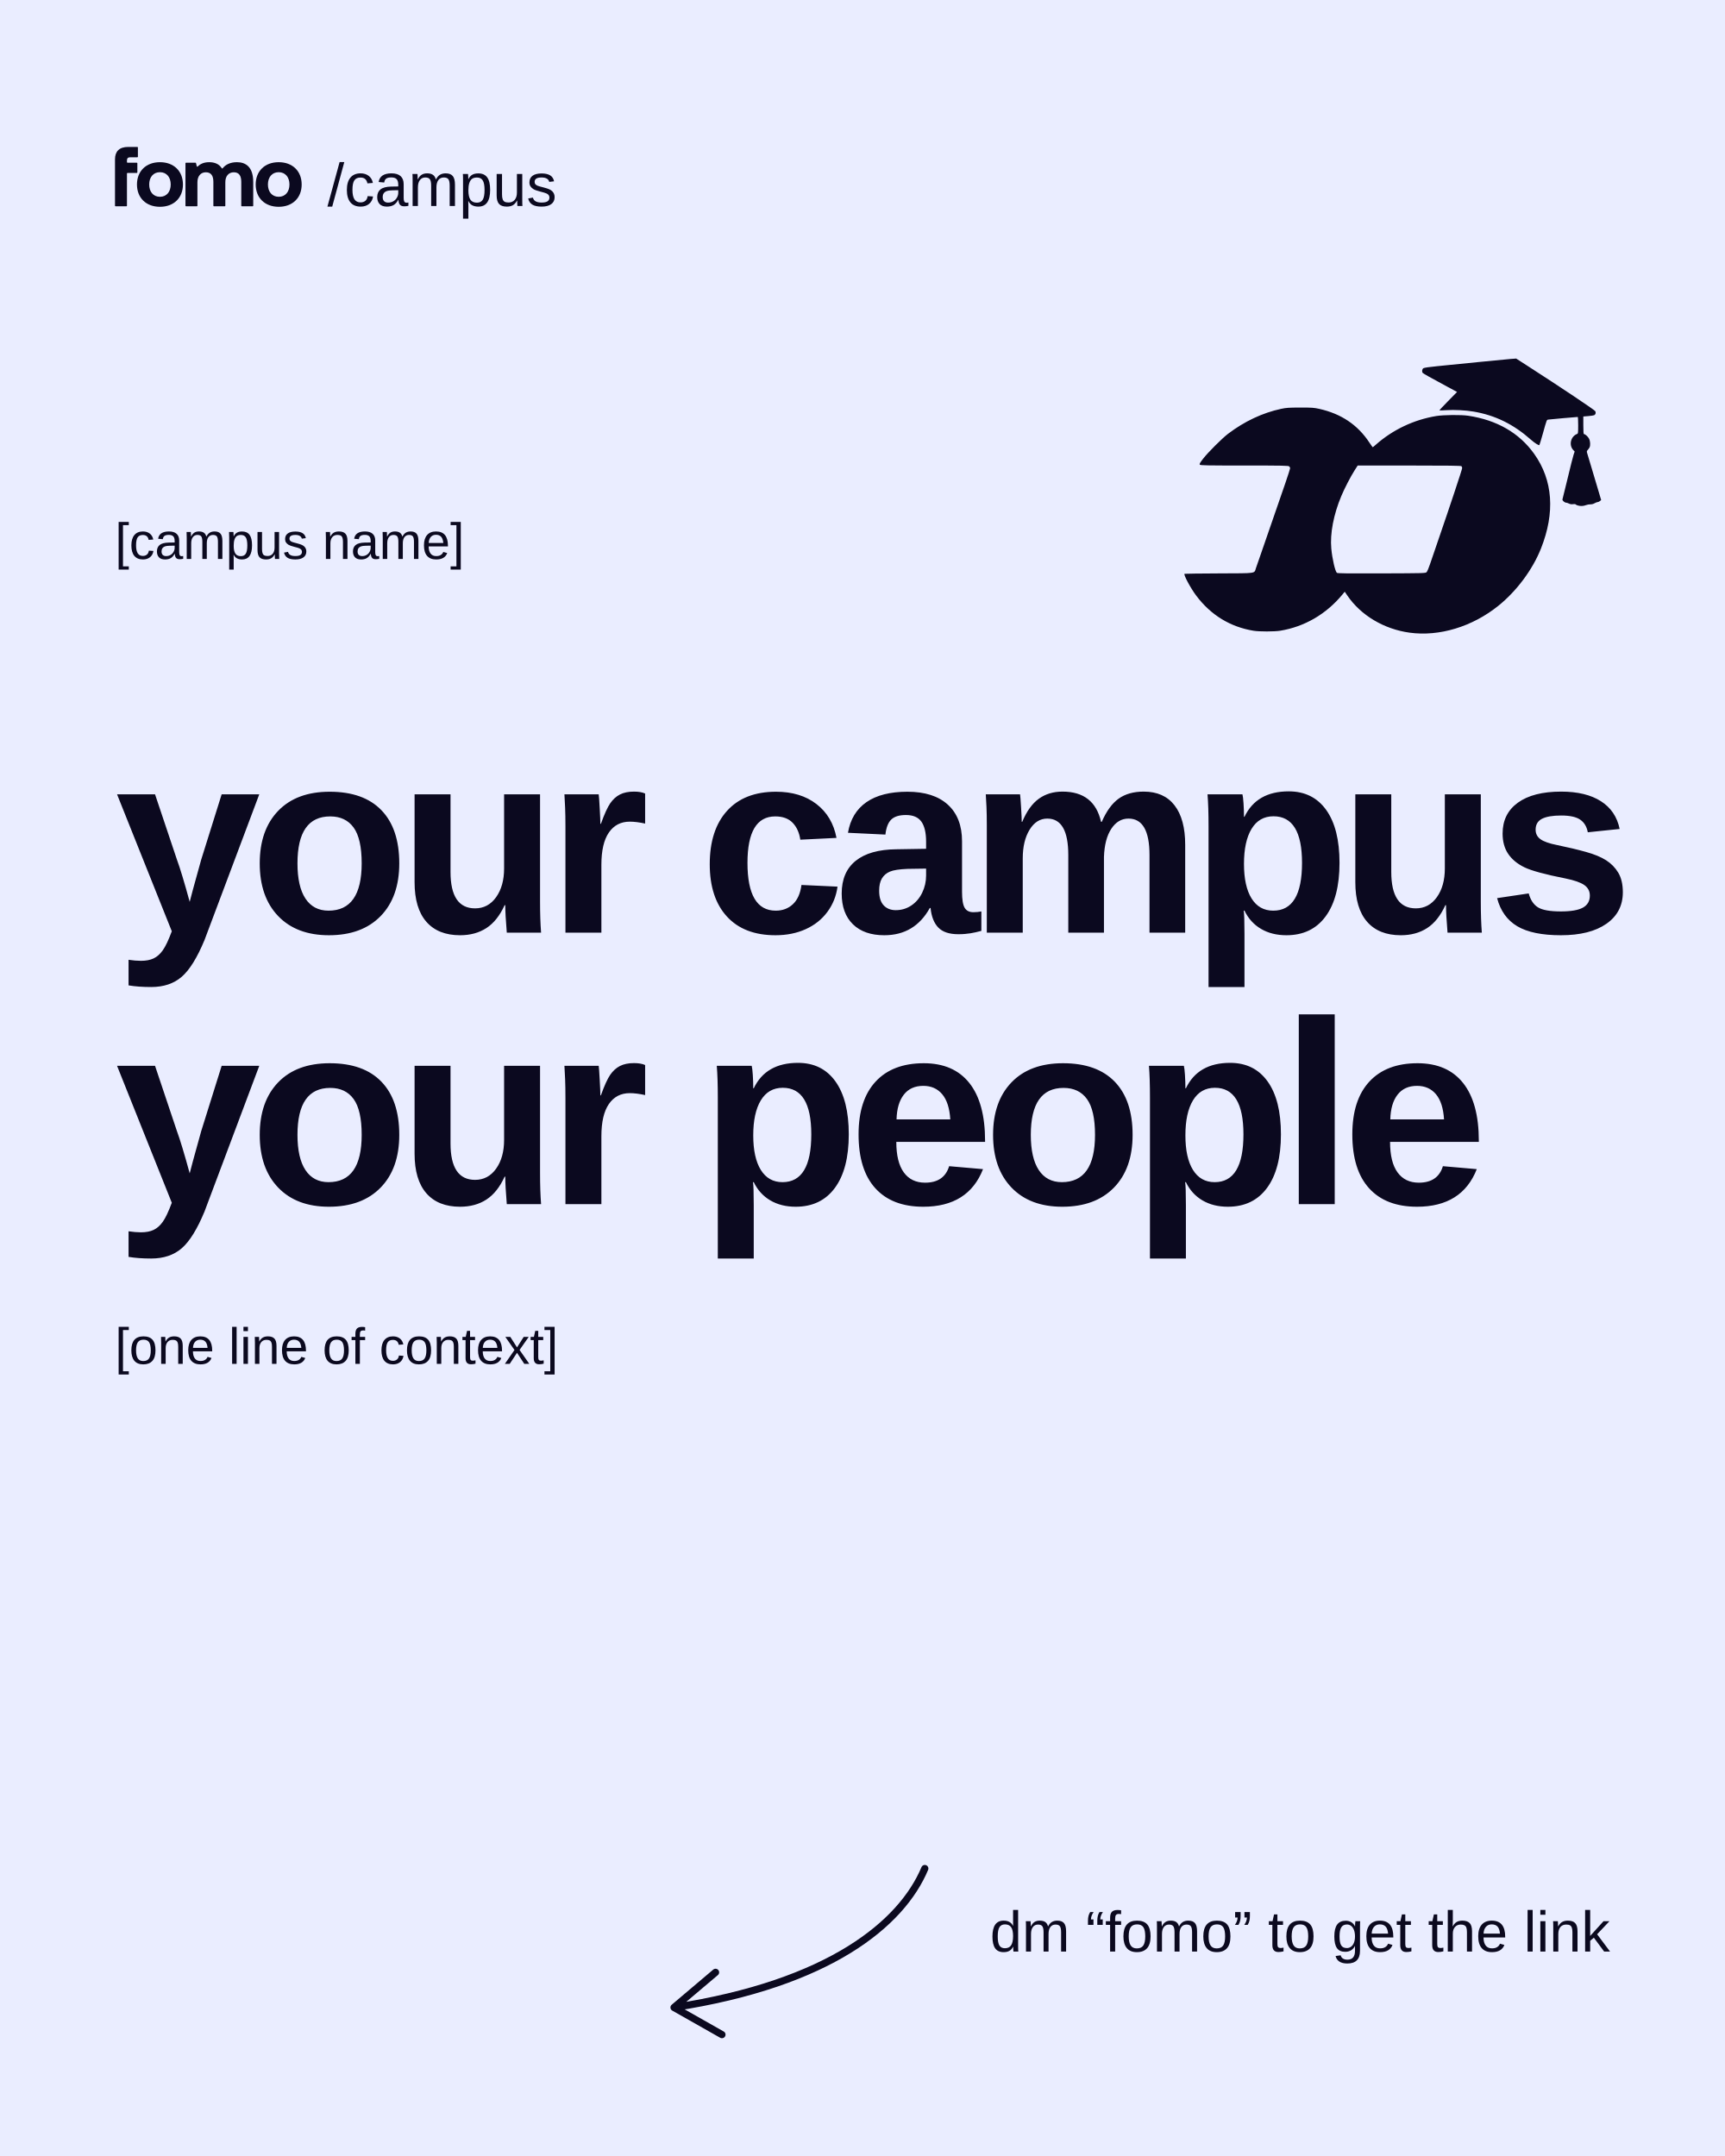
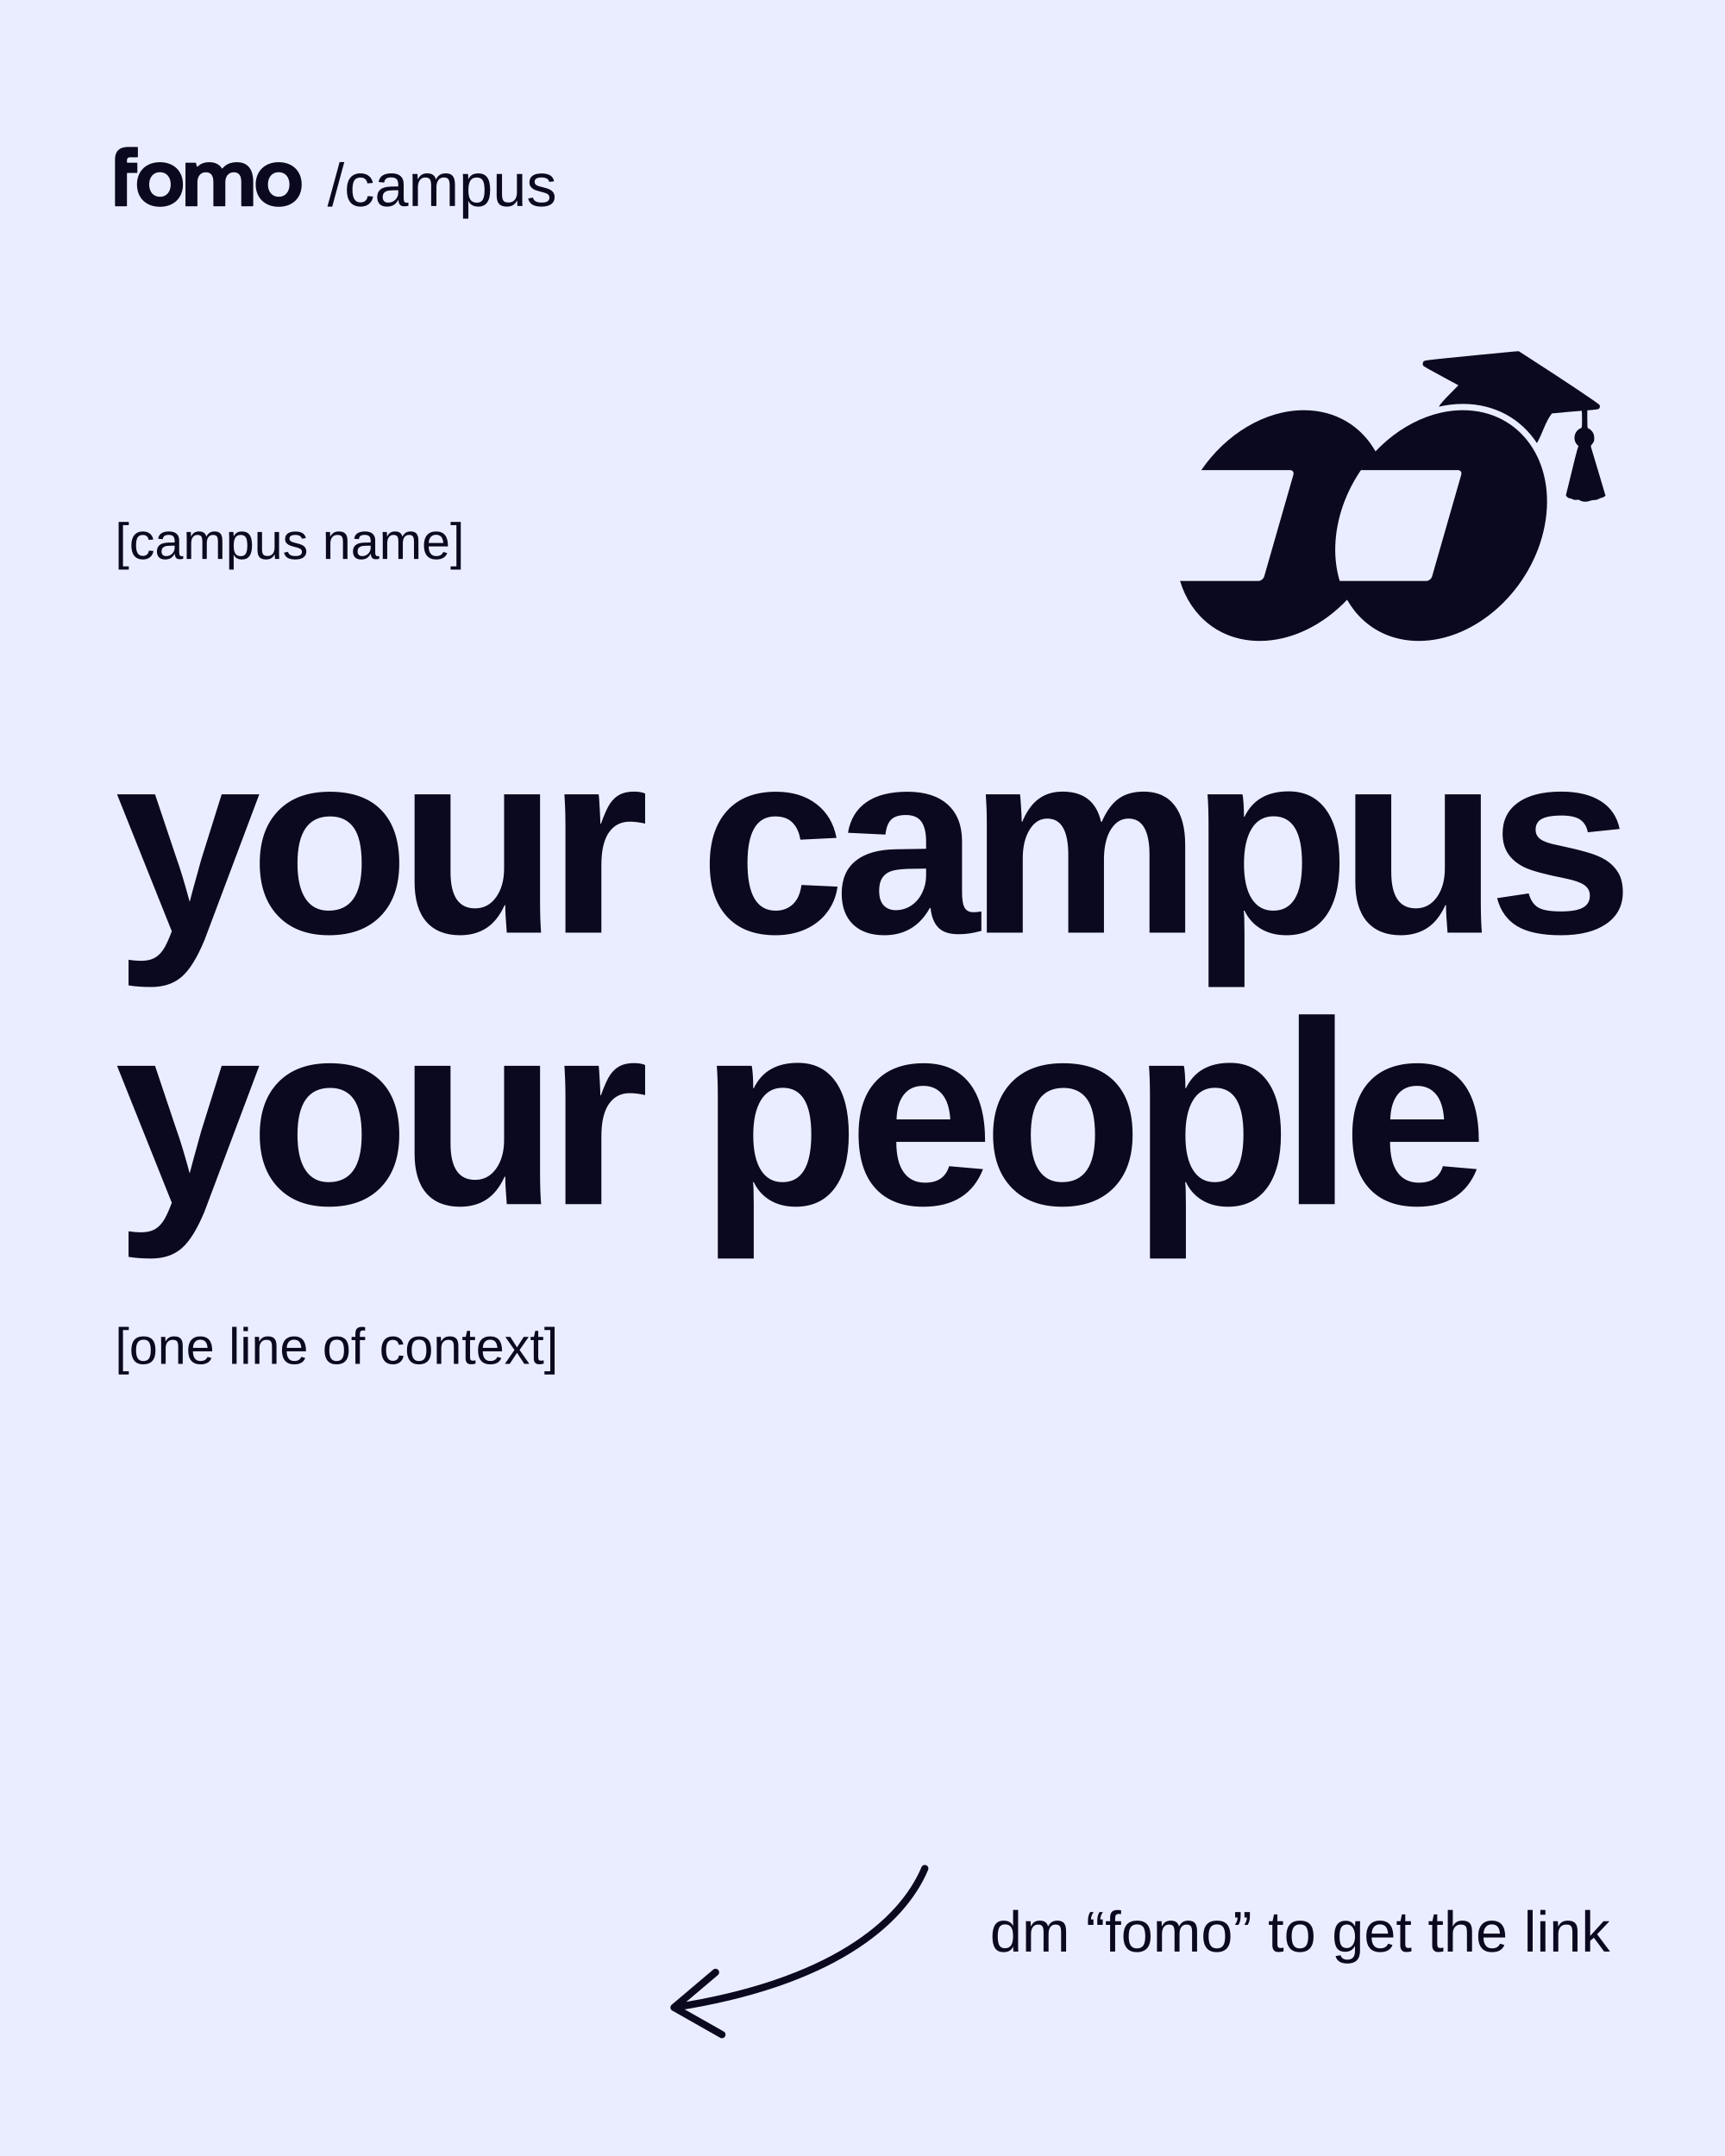
<svg xmlns="http://www.w3.org/2000/svg" xmlns:xlink="http://www.w3.org/1999/xlink" width="1080" height="1350" viewBox="0 0 1080 1350" role="img" aria-labelledby="title description">
  <defs>
    <style>text{font-family:Aeonik,Arial,sans-serif} .headline{font-size:164px;font-weight:700;letter-spacing:-7px} .label{font-size:32px;font-weight:500} .context{font-size:32px;font-weight:400}</style>
-     <symbol id="fomo-campus-mark" viewBox="0 0 620 415">
-       <g fill="currentColor" fill-rule="evenodd" transform="translate(-240.190 -291.993) scale(0.815589)">
-         <path d="M704.000,851.489 C659.298,845.350 618.849,821.276 595.279,786.779 L590.531,779.831 L586.540,784.665 C558.138,819.063 520.232,841.118 477.500,848.109 C467.438,849.755 440.897,849.775 431.000,848.144 C390.066,841.399 356.287,820.720 330.727,786.759 C320.650,773.369 307.823,749.353 310.282,748.480 C310.952,748.242 338.147,747.924 370.715,747.774 C437.969,747.463 431.842,748.359 435.217,738.339 C436.299,735.128 440.265,723.725 444.030,713.000 C452.124,689.943 474.687,624.651 486.579,589.869 C491.210,576.322 495.000,564.542 495.000,563.691 C495.000,562.839 494.293,561.436 493.429,560.571 C492.027,559.170 483.541,559.000 415.051,559.000 C348.565,559.000 338.080,558.802 337.020,557.524 C336.010,556.307 336.975,554.517 342.549,547.274 C351.040,536.242 375.944,511.356 386.500,503.355 C415.124,481.659 446.747,466.787 479.000,459.852 C488.127,457.890 492.509,457.588 512.500,457.547 C533.032,457.505 536.614,457.749 545.881,459.824 C584.401,468.449 613.143,487.752 633.619,518.750 C636.617,523.288 639.264,527.000 639.501,527.000 C639.739,527.000 642.144,525.037 644.846,522.637 C674.311,496.467 711.276,478.895 750.500,472.411 C763.328,470.290 794.041,469.982 806.500,471.849 C856.836,479.392 895.899,501.942 921.968,538.507 C954.832,584.602 958.909,641.335 933.881,704.280 C919.198,741.207 891.383,778.611 859.500,804.302 C813.865,841.075 756.010,858.632 704.000,851.489 Z M733.852,745.500 C734.901,744.400 737.568,738.100 739.778,731.500 C741.988,724.900 748.839,704.875 755.003,687.000 C774.125,631.539 796.000,565.624 796.000,563.462 C796.000,562.328 795.460,560.860 794.800,560.200 C793.884,559.284 772.221,559.000 703.396,559.000 L613.193,559.000 L607.900,567.250 C600.996,578.011 590.163,598.929 584.528,612.379 C570.986,644.701 564.625,678.053 567.010,704.228 C568.643,722.141 573.768,744.378 576.815,746.768 C578.095,747.772 594.392,747.980 655.188,747.768 C730.463,747.505 731.982,747.461 733.852,745.500 Z M998.299,628.894 C996.539,628.385 994.824,627.524 994.489,626.982 C994.146,626.428 992.190,626.266 990.022,626.612 C987.410,627.030 985.121,626.708 982.929,625.615 C981.149,624.727 978.923,624.000 977.981,624.000 C975.197,624.000 970.787,619.991 971.523,618.130 C971.877,617.233 975.979,600.548 980.638,581.052 C985.297,561.556 989.956,543.106 990.991,540.052 L992.872,534.500 L990.500,532.000 C982.248,523.304 985.952,507.770 997.250,503.694 C998.807,503.132 999.000,501.464 999.000,488.531 C999.000,480.539 998.672,474.000 998.272,474.000 C995.946,474.000 949.957,478.091 947.317,478.533 C943.666,479.144 944.526,477.033 936.947,504.000 C934.088,514.175 931.444,522.838 931.072,523.252 C930.186,524.238 922.689,519.440 916.433,513.885 C885.904,486.771 853.740,470.988 815.991,464.599 C802.027,462.235 782.154,461.195 768.545,462.114 C761.969,462.559 756.404,462.737 756.178,462.511 C755.952,462.285 762.816,454.929 771.432,446.164 L787.096,430.229 L769.798,420.922 C739.352,404.542 727.553,397.893 726.782,396.682 C725.220,394.225 725.982,390.057 728.250,388.655 C729.634,387.800 738.967,386.442 752.500,385.127 C764.600,383.951 796.325,380.774 823.000,378.067 C849.675,375.360 875.775,372.844 881.000,372.477 L890.500,371.808 L909.000,383.723 C968.284,421.904 1027.749,461.663 1028.963,463.931 C1030.330,466.486 1029.516,469.662 1027.182,470.880 C1026.257,471.362 1021.562,472.077 1016.750,472.468 L1008.000,473.180 L1008.000,488.590 C1008.000,499.093 1008.349,504.000 1009.096,504.000 C1011.343,504.000 1016.111,508.296 1018.023,512.044 C1020.213,516.339 1020.635,523.898 1018.875,527.316 C1018.256,528.517 1016.830,530.510 1015.706,531.745 C1013.883,533.746 1013.790,534.397 1014.850,537.745 C1015.504,539.810 1021.252,559.030 1027.624,580.456 L1039.210,619.412 L1036.994,621.206 C1035.775,622.193 1033.954,623.000 1032.946,623.000 C1031.939,623.000 1029.564,623.915 1027.670,625.032 C1025.599,626.254 1022.684,627.005 1020.362,626.915 C1018.238,626.833 1014.700,627.473 1012.500,628.339 C1008.042,630.092 1003.110,630.285 998.299,628.894 Z" />
+     <symbol id="fomo-campus-mark" viewBox="8.462 10.242 96.553 66.399">
+       <g fill="currentColor">
+         <path d="M36.975 24.359C44.107 24.359 49.794 27.951 52.948 33.596C48.763 38.042 45.662 43.761 44.468 50C43.274 56.239 44.187 61.957 46.67 66.403C41.355 72.047 34.293 75.641 27.161 75.641C18.432 75.641 11.866 70.259 9.462 62.32H26.848C27.416 62.319 28.006 61.859 28.169 61.293L34.649 38.704C34.81 38.138 34.481 37.678 33.915 37.678H14.179C19.621 29.74 28.247 24.359 36.975 24.359Z" />
+         <path d="M72.329 24.359C85.078 24.359 93.216 35.837 90.506 49.999C87.797 64.16 75.265 75.641 62.515 75.641C53.786 75.641 47.22 70.259 44.816 62.32H64.154C64.722 62.319 65.313 61.859 65.476 61.293L71.954 38.704C72.116 38.138 71.788 37.678 71.221 37.678H49.532C54.974 29.74 63.6 24.359 72.329 24.359Z" />
+       </g>
+       <g fill="currentColor" fill-rule="evenodd" transform="translate(-30.72947 -36.96659) scale(0.1296604)">
+         <path d="M998.299,628.894 C996.539,628.385 994.824,627.524 994.489,626.982 C994.146,626.428 992.190,626.266 990.022,626.612 C987.410,627.030 985.121,626.708 982.929,625.615 C981.149,624.727 978.923,624.000 977.981,624.000 C975.197,624.000 970.787,619.991 971.523,618.130 C971.877,617.233 975.979,600.548 980.638,581.052 C985.297,561.556 989.956,543.106 990.991,540.052 L992.872,534.500 L990.500,532.000 C982.248,523.304 985.952,507.770 997.250,503.694 C998.807,503.132 999.000,501.464 999.000,488.531 C999.000,480.539 998.672,474.000 998.272,474.000 C995.946,474.000 949.957,478.091 947.317,478.533 C935.748,493.339 930.894,513.9 921.639,529.325 C914.891,519.031 907.019,509.67 898.139,501.427 C889.259,493.183 879.369,486.058 868.608,480.233 C857.847,474.409 846.214,469.886 833.866,466.827 C821.518,463.767 808.455,462.17 794.83,462.17 C780.958,462.17 767.158,463.824 753.624,466.942 C755.952,462.285 762.816,454.929 771.432,446.164 L787.096,430.229 L769.798,420.922 C739.352,404.542 727.553,397.893 726.782,396.682 C725.220,394.225 725.982,390.057 728.250,388.655 C729.634,387.800 738.967,386.442 752.500,385.127 C764.600,383.951 796.325,380.774 823.000,378.067 C849.675,375.360 875.775,372.844 881.000,372.477 L890.500,371.808 L909.000,383.723 C968.284,421.904 1027.749,461.663 1028.963,463.931 C1030.330,466.486 1029.516,469.662 1027.182,470.880 C1026.257,471.362 1021.562,472.077 1016.750,472.468 L1008.000,473.180 L1008.000,488.590 C1008.000,499.093 1008.349,504.000 1009.096,504.000 C1011.343,504.000 1016.111,508.296 1018.023,512.044 C1020.213,516.339 1020.635,523.898 1018.875,527.316 C1018.256,528.517 1016.830,530.510 1015.706,531.745 C1013.883,533.746 1013.790,534.397 1014.850,537.745 C1015.504,539.810 1021.252,559.030 1027.624,580.456 L1039.210,619.412 L1036.994,621.206 C1035.775,622.193 1033.954,623.000 1032.946,623.000 C1031.939,623.000 1029.564,623.915 1027.670,625.032 C1025.599,626.254 1022.684,627.005 1020.362,626.915 C1018.238,626.833 1014.700,627.473 1012.500,628.339 C1008.042,630.092 1003.110,630.285 998.299,628.894 Z" />
      </g>
    </symbol>
    <symbol id="fomo-wordmark" viewBox="0 0 352 113" fill="none">
      <path d="M0.003 23.325C0.003 8.468 7.991 0 24.923 0H42.105C42.675 0 43.134 0.46 43.134 1.029V18.462C43.134 19.031 42.675 19.49 42.105 19.49H28.757C24.443 19.49 22.526 21.408 22.526 25.561V28.685C22.526 29.255 22.985 29.714 23.555 29.714H41.076C41.646 29.714 42.105 30.174 42.105 30.743V48.014C42.105 48.584 41.646 49.043 41.076 49.043H23.555C22.985 49.043 22.526 49.503 22.526 50.072V110.797C22.526 111.366 22.066 111.826 21.497 111.826H1.029C0.46 111.826 0 111.366 0 110.797V23.325H0.003Z" fill="currentColor" />
      <path d="M41.381 70.769C41.381 45.528 58.636 28.757 84.673 28.757C110.711 28.757 127.965 45.531 127.965 70.769C127.965 96.008 110.711 112.782 84.673 112.782C58.636 112.782 41.381 96.008 41.381 70.769ZM104.959 70.769C104.959 57.192 97.291 47.606 84.67 47.606C72.049 47.606 64.384 57.192 64.384 70.769C64.384 84.347 72.052 93.933 84.67 93.933C97.287 93.933 104.959 84.347 104.959 70.769Z" fill="currentColor" />
      <path d="M260.369 65.978V110.796C260.369 111.366 259.909 111.825 259.34 111.825H238.872C238.302 111.825 237.843 111.366 237.843 110.796V65.817C237.843 53.995 233.371 47.767 223.785 47.767C214.199 47.767 207.491 54.794 207.81 67.415V110.796C207.81 111.366 207.35 111.825 206.781 111.825H186.313C185.744 111.825 185.284 111.366 185.284 110.796V65.817C185.284 53.995 180.812 47.767 171.065 47.767C161.318 47.767 155.251 55.117 155.251 66.616V110.796C155.251 111.366 154.792 111.825 154.222 111.825H133.754C133.185 111.825 132.725 111.366 132.725 110.796V30.746C132.725 30.177 133.185 29.717 133.754 29.717H151.571C152.044 29.717 152.456 30.039 152.569 30.495L154.088 36.58C154.246 37.211 155.028 37.447 155.501 37.002C160.183 32.615 166.476 28.757 177.451 28.757C186.961 28.757 195.882 31.703 201.246 40.284C201.565 40.791 202.281 40.836 202.652 40.362C208.307 33.136 217.317 28.757 229.687 28.757C245.662 28.757 260.358 37.063 260.358 65.978H260.369Z" fill="currentColor" />
      <path d="M265.029 70.769C265.029 45.528 282.284 28.757 308.321 28.757C334.359 28.757 351.613 45.531 351.613 70.769C351.613 96.008 334.359 112.782 308.321 112.782C282.284 112.782 265.029 96.008 265.029 70.769ZM328.607 70.769C328.607 57.192 320.939 47.606 308.318 47.606C295.697 47.606 288.032 57.192 288.032 70.769C288.032 84.347 295.7 93.933 308.318 93.933C320.935 93.933 328.607 84.347 328.607 70.769Z" fill="currentColor" />
    </symbol>
  </defs>
  <g id="background">
    <rect width="1080" height="1350" fill="#EAEDFF" />
  </g>
  <g id="brand" color="#0B091F">
    <use href="#fomo-wordmark" xlink:href="#fomo-wordmark" x="72" y="92" width="117" height="37.560" />
    <text x="205" y="129" fill="#0B091F" font-size="38" font-weight="500">/campus</text>
-     <use href="#fomo-campus-mark" xlink:href="#fomo-campus-mark" x="736" y="208" width="272" height="205.227" />
+     <use href="#fomo-campus-mark" xlink:href="#fomo-campus-mark" x="736" y="217.087" width="272" height="187.052" />
  </g>
  <g id="editable-message">
    <text x="72" y="350" class="label" fill="#0B091F">[campus name]</text>
    <text x="72" y="584" class="headline" fill="#0B091F">your campus</text>
    <text x="72" y="754" class="headline" fill="#0B091F">your people</text>
    <text x="72" y="854" class="context" fill="#0B091F">[one line of context]</text>
  </g>
  <g id="editable-call-to-action">
    <text x="1008" y="1222" fill="#0B091F" font-size="36" font-weight="500" text-anchor="end">dm “fomo” to get the link</text>
    <path id="cta-arrow" d="M157 0C142.5 34.5 97.5 72 0 87M26 65L0 87L30 104" transform="translate(422 1170)" fill="none" stroke="#0B091F" stroke-width="4.5" stroke-linecap="round" stroke-linejoin="round" />
  </g>
</svg>
